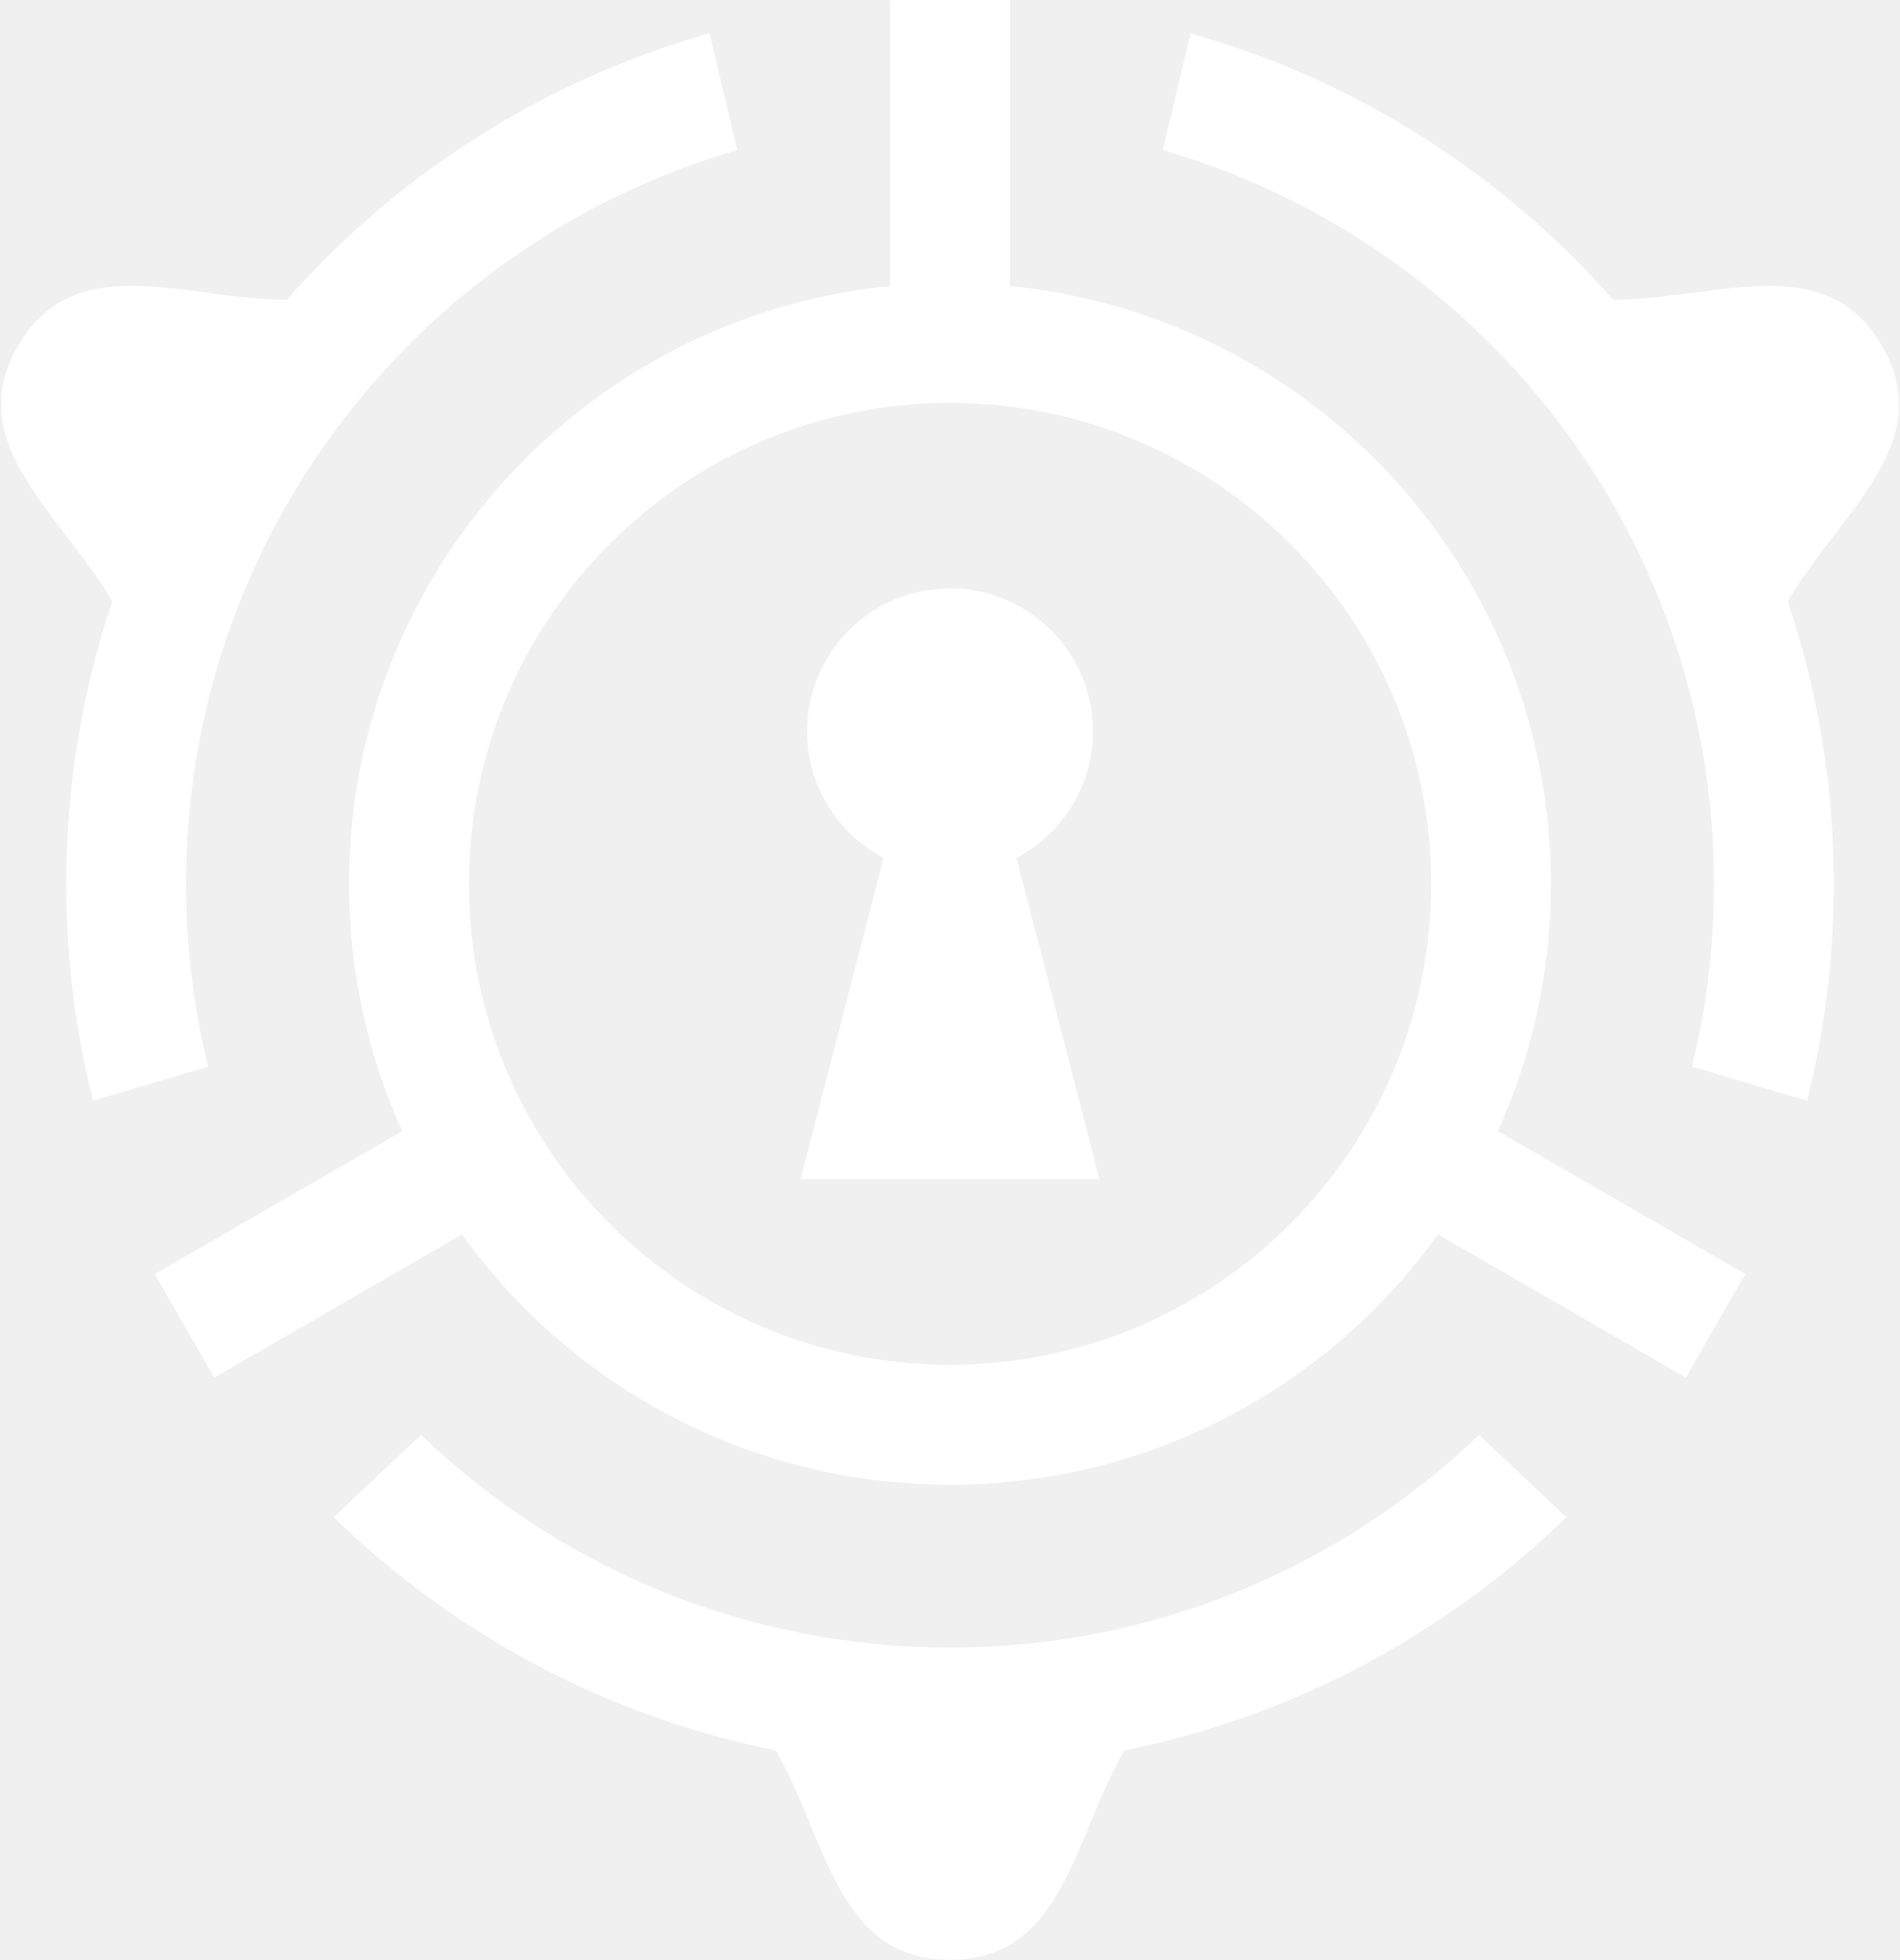
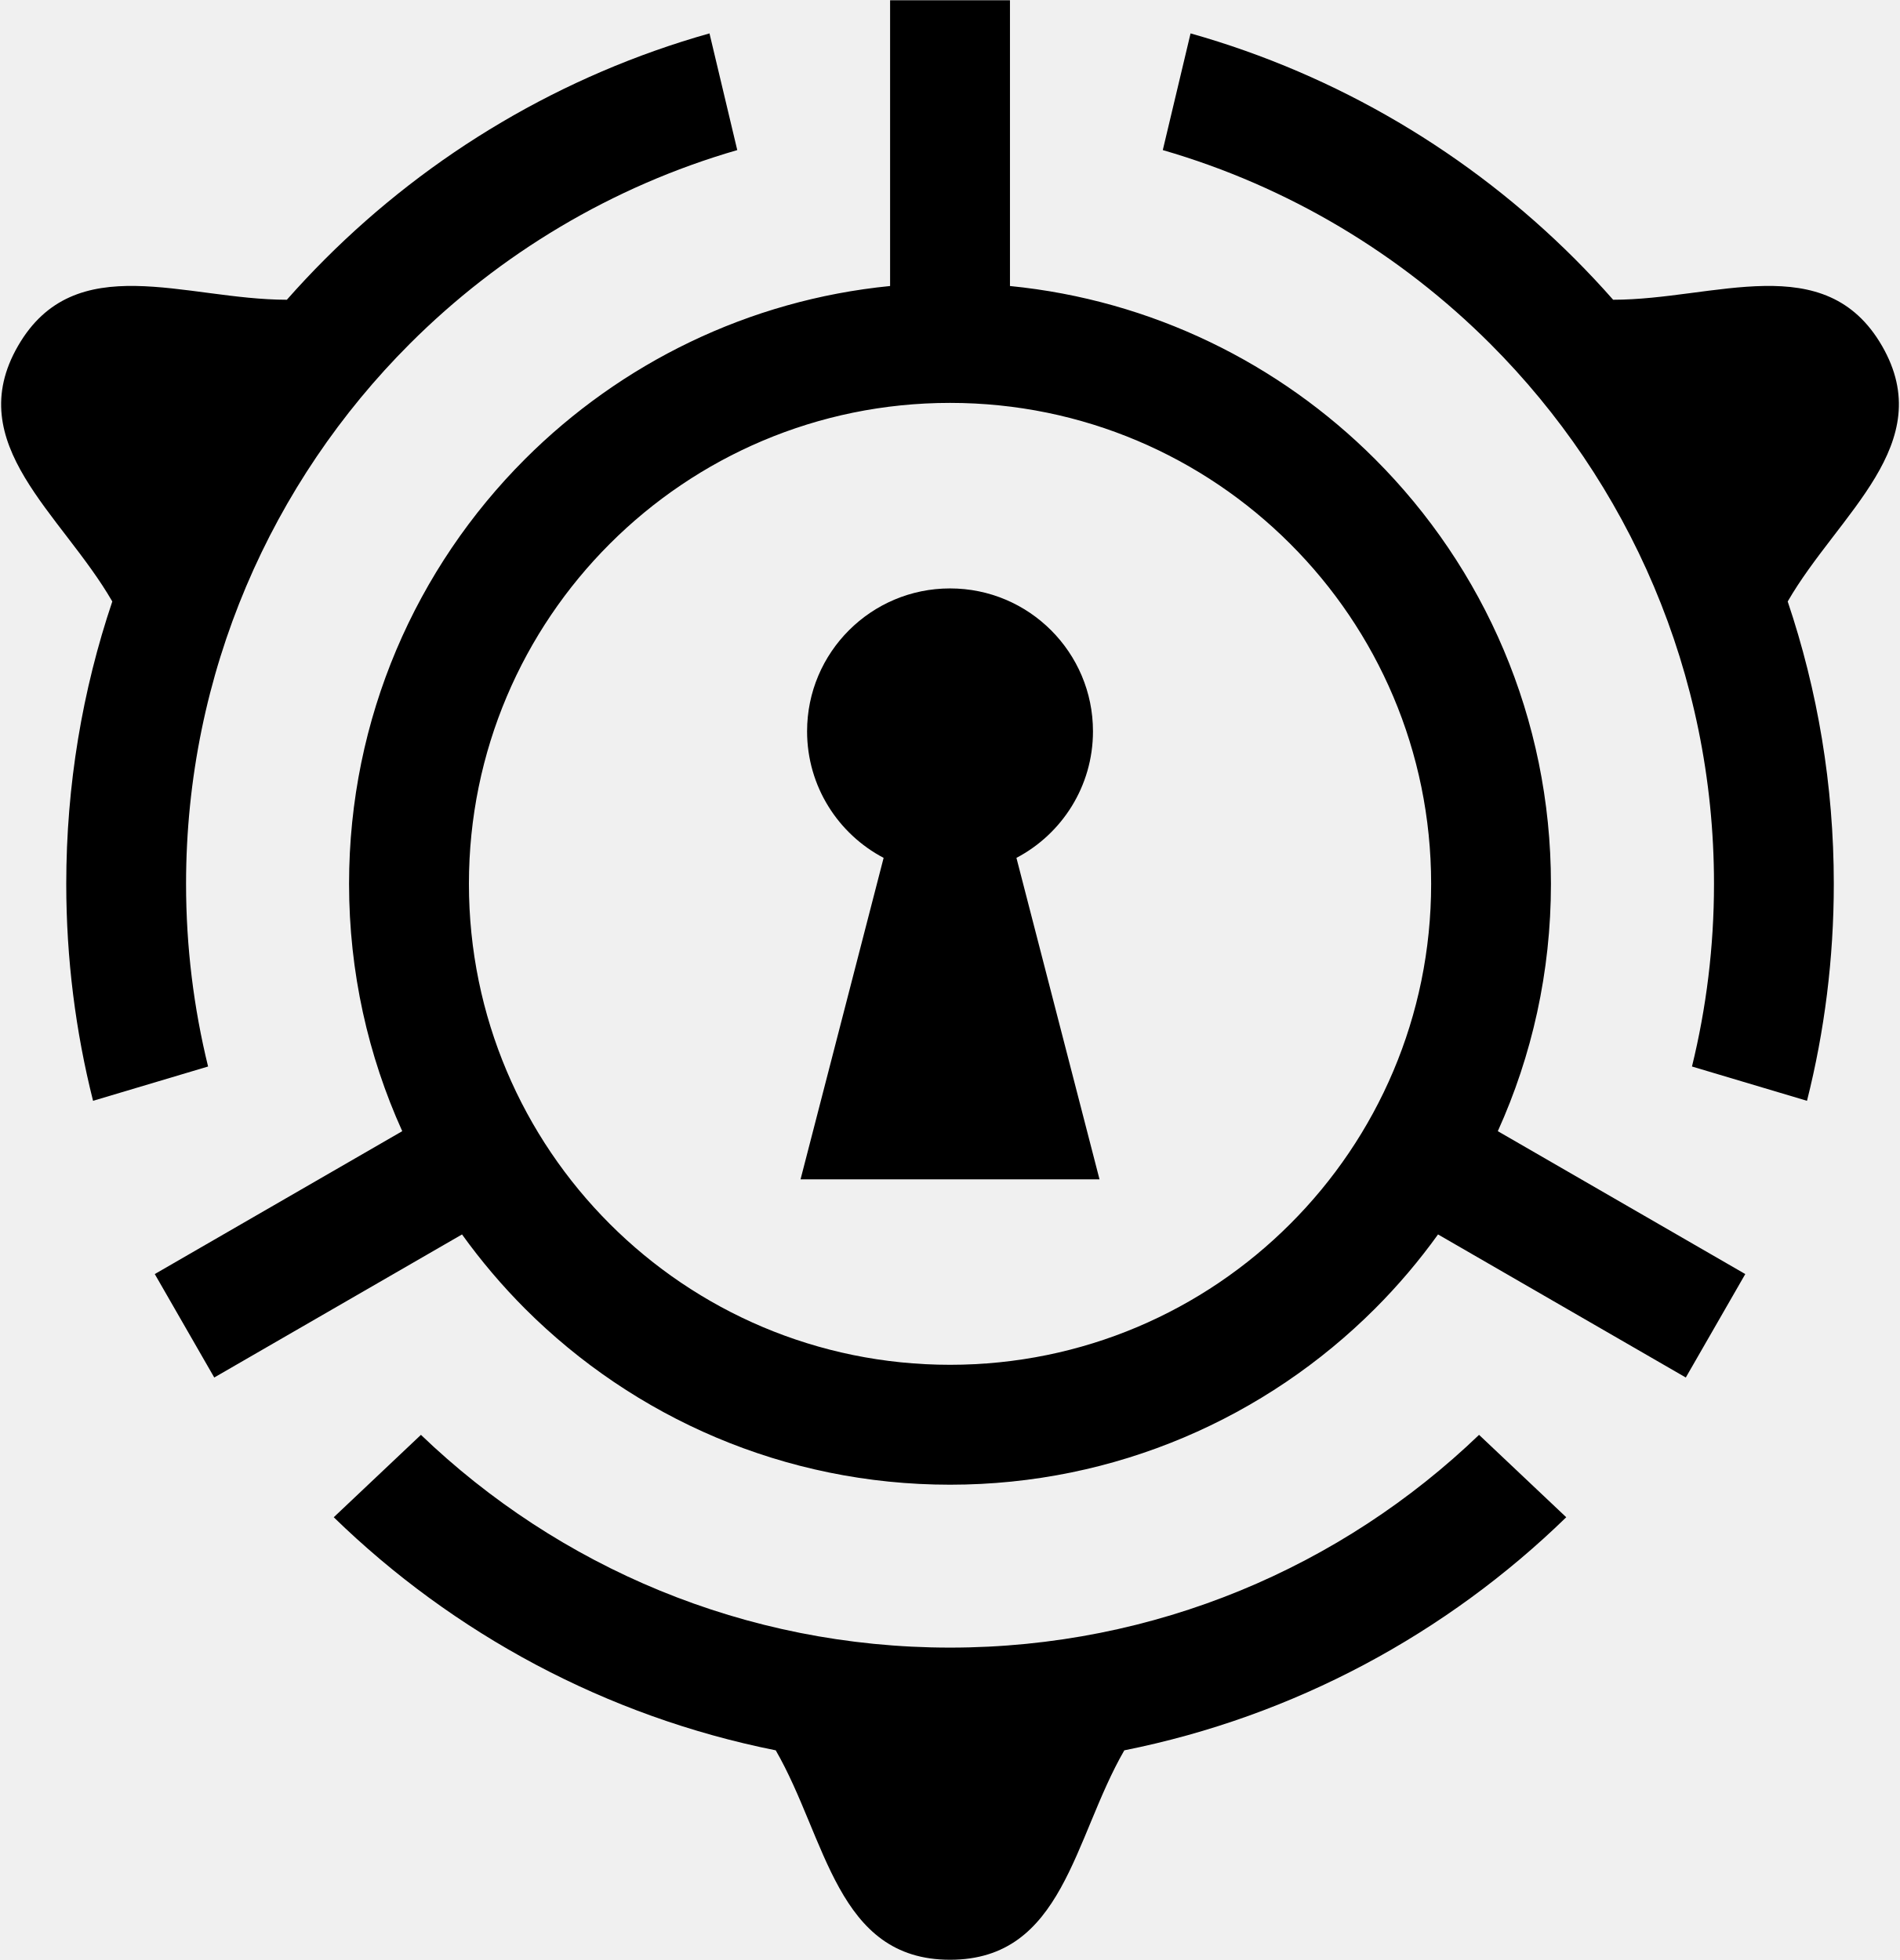
<svg xmlns="http://www.w3.org/2000/svg" viewBox="0 0 314 324" width="314" height="324">
  <style>
- 		tspan { white-space:pre }
- 		.shp0 { fill: #ffffff } 
+ 		tspan { white-space: pre }
+ 		.shp0 { fill: black }
+ 		@media (prefers-color-scheme: dark) {
+ 			.shp0 { fill: white }
+ 		}
	</style>
  <g id="Element">
    <path id="Consortium" fill-rule="evenodd" class="shp0" d="M196.77 5.52C221.12 12.39 242.9 25.42 260.3 42.82C262.47 45 264.58 47.24 266.61 49.55C283.41 49.55 301.66 40.93 311.05 57.18C320.42 73.43 303.86 84.89 295.46 99.43C300.4 114.09 303.08 129.79 303.08 146.11C303.08 158.48 301.54 170.5 298.65 181.97L279.64 176.3C282.01 166.63 283.28 156.52 283.28 146.11C283.28 111.24 269.14 79.67 246.3 56.83C231.44 41.98 212.91 30.81 192.18 24.81L196.77 5.52ZM227.24 75.88C245.22 93.85 256.33 118.68 256.33 146.11C256.33 160.68 253.19 174.53 247.55 186.99L288.45 210.61L278.62 227.71L237.67 204.06C234.53 208.43 231.04 212.54 227.24 216.34C209.26 234.31 184.43 245.43 157.02 245.43C129.59 245.43 104.76 234.31 86.78 216.34C82.99 212.54 79.5 208.43 76.36 204.06L35.41 227.71L25.58 210.61L66.48 186.99C60.84 174.53 57.69 160.68 57.69 146.11C57.69 118.68 68.81 93.85 86.78 75.88C102.57 60.1 123.64 49.6 147.11 47.28L147.11 0.04L166.92 0.04L166.92 47.28C190.39 49.6 211.46 60.1 227.24 75.88ZM213.23 89.89C198.85 75.5 178.97 66.6 157.02 66.6C135.06 66.6 115.18 75.5 100.79 89.89C86.4 104.27 77.5 124.15 77.5 146.11C77.5 168.06 86.4 187.94 100.79 202.33C115.18 216.72 135.06 225.61 157.02 225.61C178.97 225.61 198.85 216.72 213.23 202.33C227.63 187.95 236.53 168.06 236.53 146.11C236.53 124.15 227.63 104.27 213.23 89.89ZM185.82 289.34C177.42 303.88 175.78 323.96 157.02 323.96C138.25 323.96 136.6 303.88 128.21 289.34C100.11 283.72 74.92 270.04 55.16 250.81L69.57 237.19C92.26 258.97 123.07 272.36 157.02 272.36C190.96 272.36 221.77 258.97 244.45 237.19L258.86 250.81C239.1 270.04 213.92 283.72 185.82 289.34ZM18.56 99.43C10.17 84.89 -6.4 73.43 2.98 57.18C12.37 40.93 30.61 49.55 47.41 49.55C49.45 47.24 51.55 45 53.73 42.82C71.13 25.42 92.9 12.39 117.26 5.52L121.85 24.81C101.12 30.81 82.58 41.98 67.73 56.83C44.89 79.67 30.75 111.24 30.75 146.11C30.75 156.52 32.02 166.63 34.39 176.3L15.38 181.97C12.49 170.5 10.95 158.48 10.95 146.11C10.95 129.79 13.62 114.09 18.56 99.43Z" />
    <path id="Keyhole" class="shp0" d="M146.04 141.81L132.31 194.95L181.72 194.95L167.99 141.81C175.51 137.86 180.64 129.97 180.64 120.89C180.64 107.85 170.06 97.27 157.02 97.27C143.97 97.27 133.39 107.85 133.39 120.89C133.39 129.97 138.52 137.86 146.04 141.81Z" />
  </g>
</svg>
